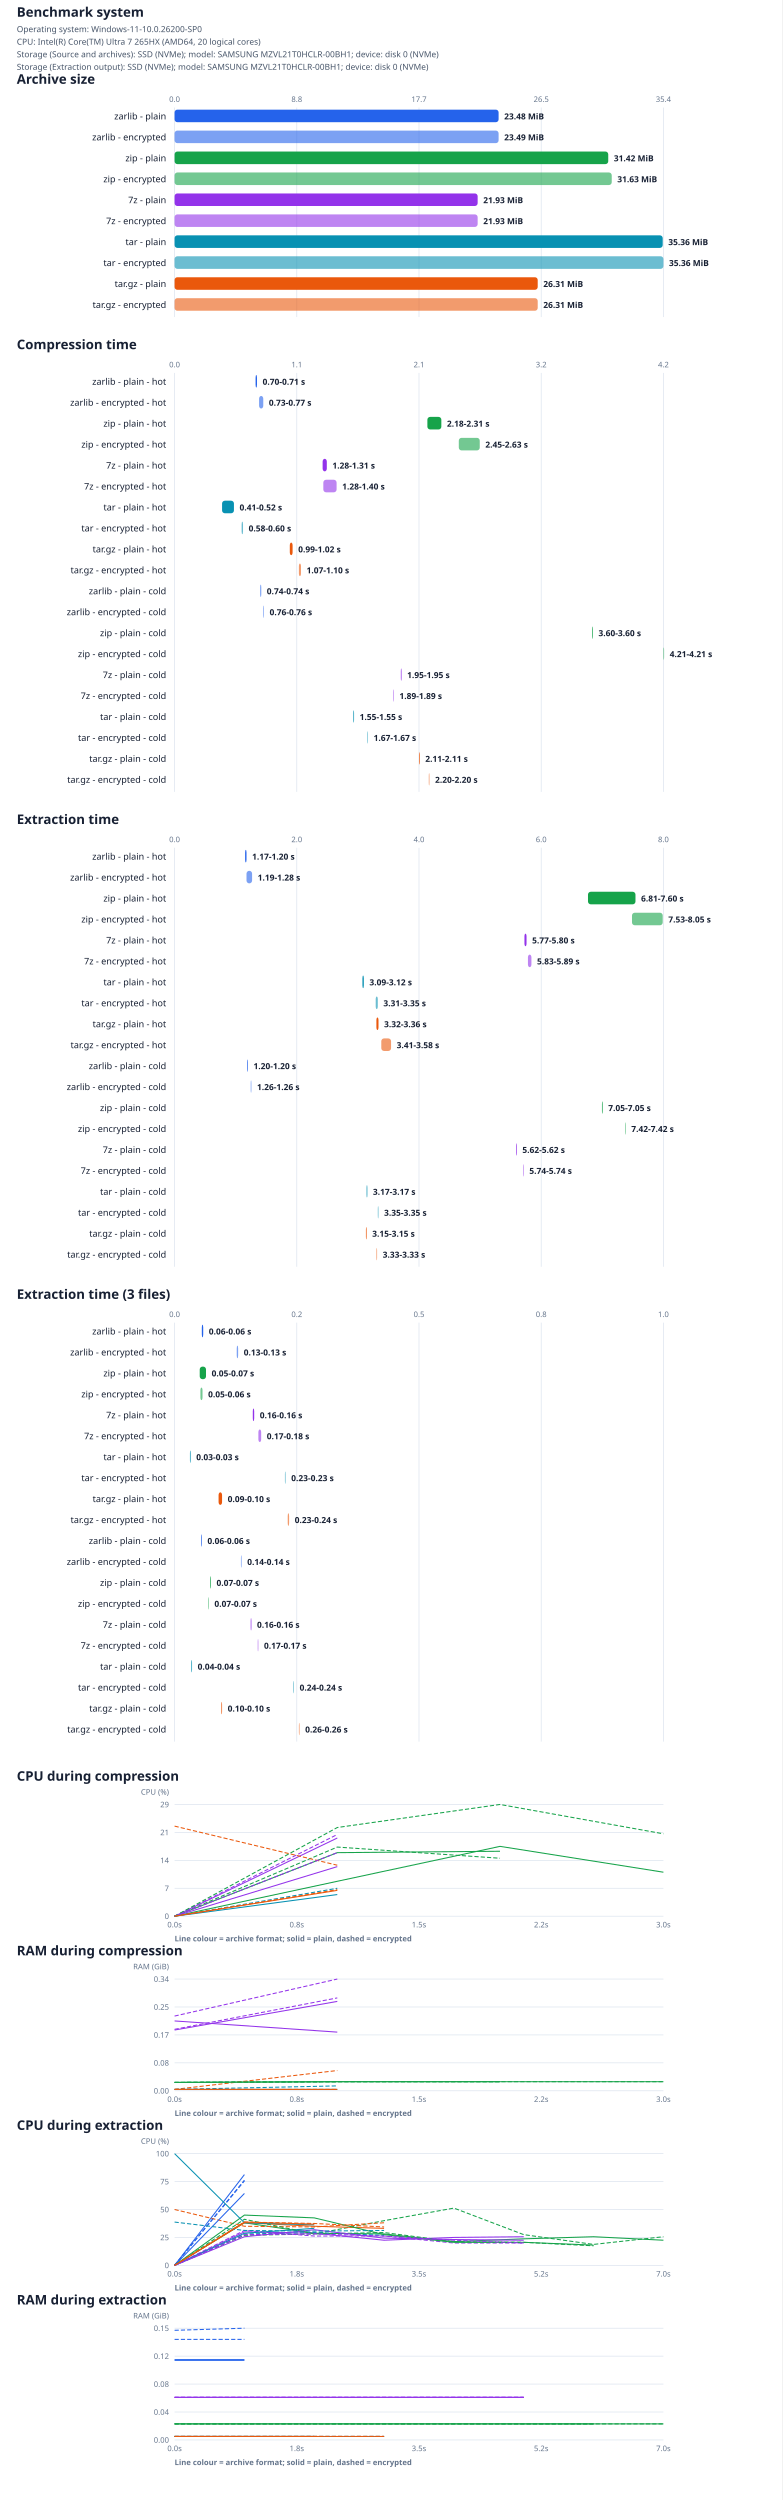
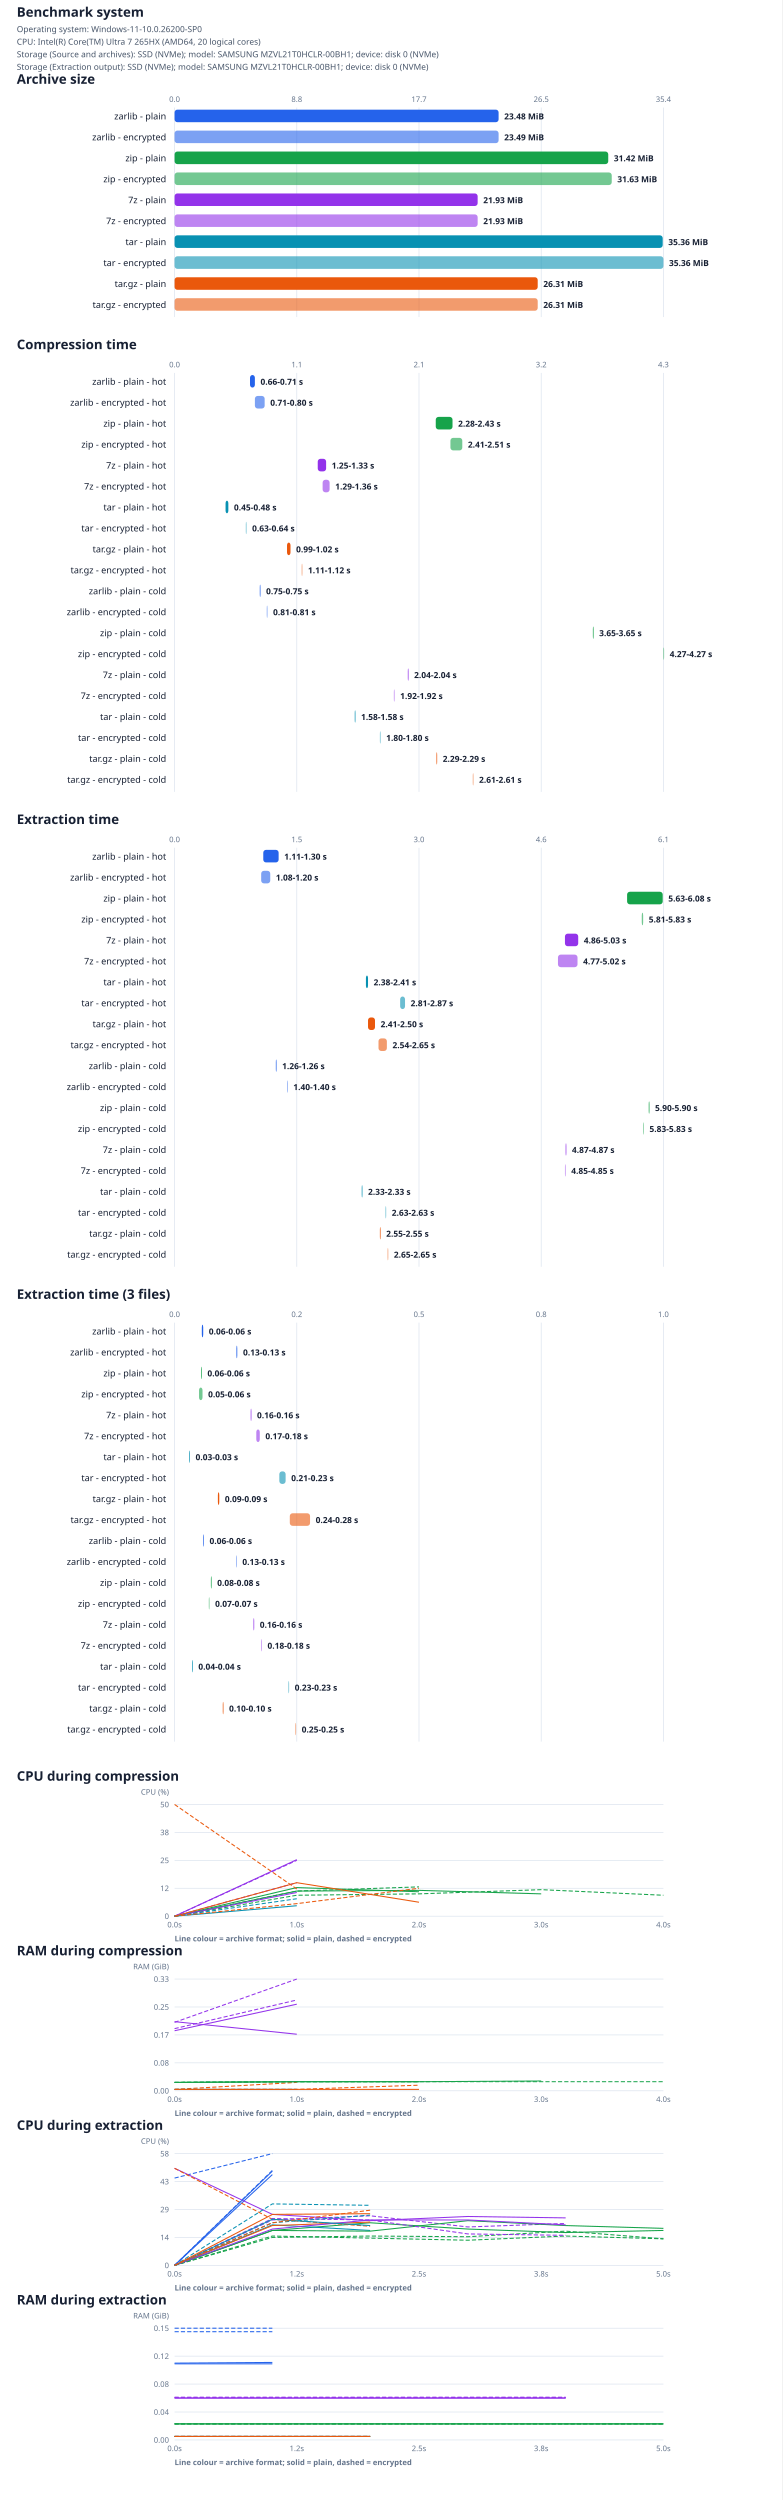
<svg xmlns="http://www.w3.org/2000/svg" width="1120" height="3580" viewBox="0 0 1120 3580" role="img" aria-labelledby="title description">
  <style>
  text { font-family: system-ui, sans-serif; fill: #172033; }
  .heading { font-size: 19px; font-weight: 700; }
  .label { font-size: 13px; }
  .metadata { font-size: 12px; fill: #475569; }
  .axis { font-size: 11px; fill: #64748b; }
  .value { font-size: 12px; font-weight: 600; }
  .grid { stroke: #dbe3ee; stroke-width: 1; }
</style>
  <rect width="100%" height="100%" fill="#ffffff" />
  <text x="24" y="24" class="heading">Benchmark system</text>
  <text x="24" y="46" class="metadata">Operating system: Windows-11-10.0.26200-SP0</text>
  <text x="24" y="64" class="metadata">CPU: Intel(R) Core(TM) Ultra 7 265HX (AMD64, 20 logical cores)</text>
  <text x="24" y="82" class="metadata">Storage (Source and archives): SSD (NVMe); model: SAMSUNG MZVL21T0HCLR-00BH1; device: disk 0 (NVMe)</text>
  <text x="24" y="100" class="metadata">Storage (Extraction output): SSD (NVMe); model: SAMSUNG MZVL21T0HCLR-00BH1; device: disk 0 (NVMe)</text>
  <text x="24" y="120" class="heading">Archive size</text>
  <line x1="250" y1="154" x2="250" y2="454" class="grid" />
  <text x="250" y="146" text-anchor="middle" class="axis">0.0</text>
  <line x1="425" y1="154" x2="425" y2="454" class="grid" />
  <text x="425" y="146" text-anchor="middle" class="axis">8.8</text>
  <line x1="600" y1="154" x2="600" y2="454" class="grid" />
  <text x="600" y="146" text-anchor="middle" class="axis">17.7</text>
  <line x1="775" y1="154" x2="775" y2="454" class="grid" />
  <text x="775" y="146" text-anchor="middle" class="axis">26.5</text>
  <line x1="950" y1="154" x2="950" y2="454" class="grid" />
  <text x="950" y="146" text-anchor="middle" class="axis">35.4</text>
  <text x="238" y="171" text-anchor="end" class="label">zarlib - plain</text>
  <rect x="250" y="157" width="464" height="18" rx="4" fill="#2563eb" opacity="1.0" />
  <text x="722" y="171" class="value">23.48 MiB</text>
  <text x="238" y="201" text-anchor="end" class="label">zarlib - encrypted</text>
  <rect x="250" y="187" width="464" height="18" rx="4" fill="#2563eb" opacity="0.60" />
  <text x="722" y="201" class="value">23.49 MiB</text>
  <text x="238" y="231" text-anchor="end" class="label">zip - plain</text>
  <rect x="250" y="217" width="621" height="18" rx="4" fill="#16a34a" opacity="1.0" />
  <text x="879" y="231" class="value">31.42 MiB</text>
  <text x="238" y="261" text-anchor="end" class="label">zip - encrypted</text>
  <rect x="250" y="247" width="626" height="18" rx="4" fill="#16a34a" opacity="0.60" />
  <text x="884" y="261" class="value">31.63 MiB</text>
  <text x="238" y="291" text-anchor="end" class="label">7z - plain</text>
  <rect x="250" y="277" width="434" height="18" rx="4" fill="#9333ea" opacity="1.0" />
  <text x="692" y="291" class="value">21.93 MiB</text>
  <text x="238" y="321" text-anchor="end" class="label">7z - encrypted</text>
  <rect x="250" y="307" width="434" height="18" rx="4" fill="#9333ea" opacity="0.60" />
  <text x="692" y="321" class="value">21.93 MiB</text>
  <text x="238" y="351" text-anchor="end" class="label">tar - plain</text>
  <rect x="250" y="337" width="699" height="18" rx="4" fill="#0891b2" opacity="1.0" />
  <text x="957" y="351" class="value">35.36 MiB</text>
  <text x="238" y="381" text-anchor="end" class="label">tar - encrypted</text>
  <rect x="250" y="367" width="700" height="18" rx="4" fill="#0891b2" opacity="0.60" />
  <text x="958" y="381" class="value">35.36 MiB</text>
  <text x="238" y="411" text-anchor="end" class="label">tar.gz - plain</text>
  <rect x="250" y="397" width="520" height="18" rx="4" fill="#ea580c" opacity="1.0" />
  <text x="778" y="411" class="value">26.31 MiB</text>
  <text x="238" y="441" text-anchor="end" class="label">tar.gz - encrypted</text>
  <rect x="250" y="427" width="520" height="18" rx="4" fill="#ea580c" opacity="0.60" />
  <text x="778" y="441" class="value">26.31 MiB</text>
  <text x="24" y="500" class="heading">Compression time</text>
  <line x1="250" y1="534" x2="250" y2="1134" class="grid" />
  <text x="250" y="526" text-anchor="middle" class="axis">0.0</text>
  <line x1="425" y1="534" x2="425" y2="1134" class="grid" />
  <text x="425" y="526" text-anchor="middle" class="axis">1.1</text>
  <line x1="600" y1="534" x2="600" y2="1134" class="grid" />
  <text x="600" y="526" text-anchor="middle" class="axis">2.1</text>
  <line x1="775" y1="534" x2="775" y2="1134" class="grid" />
  <text x="775" y="526" text-anchor="middle" class="axis">3.2</text>
  <line x1="950" y1="534" x2="950" y2="1134" class="grid" />
-   <text x="950" y="526" text-anchor="middle" class="axis">4.2</text>
+   <text x="950" y="526" text-anchor="middle" class="axis">4.3</text>
  <text x="238" y="551" text-anchor="end" class="label">zarlib - plain - hot</text>
-   <rect x="366" y="537" width="2" height="18" rx="4" fill="#2563eb" opacity="1.0" />
-   <text x="376" y="551" class="value">0.70-0.71 s</text>
+   <rect x="358" y="537" width="7" height="18" rx="4" fill="#2563eb" opacity="1.0" />
+   <text x="373" y="551" class="value">0.66-0.71 s</text>
  <text x="238" y="581" text-anchor="end" class="label">zarlib - encrypted - hot</text>
-   <rect x="371" y="567" width="6" height="18" rx="4" fill="#2563eb" opacity="0.60" />
-   <text x="385" y="581" class="value">0.73-0.77 s</text>
+   <rect x="365" y="567" width="14" height="18" rx="4" fill="#2563eb" opacity="0.60" />
+   <text x="387" y="581" class="value">0.71-0.80 s</text>
  <text x="238" y="611" text-anchor="end" class="label">zip - plain - hot</text>
-   <rect x="612" y="597" width="20" height="18" rx="4" fill="#16a34a" opacity="1.0" />
-   <text x="640" y="611" class="value">2.18-2.31 s</text>
+   <rect x="624" y="597" width="24" height="18" rx="4" fill="#16a34a" opacity="1.0" />
+   <text x="656" y="611" class="value">2.28-2.43 s</text>
  <text x="238" y="641" text-anchor="end" class="label">zip - encrypted - hot</text>
-   <rect x="657" y="627" width="30" height="18" rx="4" fill="#16a34a" opacity="0.60" />
-   <text x="695" y="641" class="value">2.45-2.63 s</text>
+   <rect x="645" y="627" width="17" height="18" rx="4" fill="#16a34a" opacity="0.60" />
+   <text x="670" y="641" class="value">2.41-2.51 s</text>
  <text x="238" y="671" text-anchor="end" class="label">7z - plain - hot</text>
-   <rect x="462" y="657" width="6" height="18" rx="4" fill="#9333ea" opacity="1.0" />
-   <text x="476" y="671" class="value">1.28-1.31 s</text>
+   <rect x="455" y="657" width="12" height="18" rx="4" fill="#9333ea" opacity="1.0" />
+   <text x="475" y="671" class="value">1.25-1.33 s</text>
  <text x="238" y="701" text-anchor="end" class="label">7z - encrypted - hot</text>
-   <rect x="463" y="687" width="19" height="18" rx="4" fill="#9333ea" opacity="0.60" />
-   <text x="490" y="701" class="value">1.28-1.40 s</text>
+   <rect x="462" y="687" width="10" height="18" rx="4" fill="#9333ea" opacity="0.60" />
+   <text x="480" y="701" class="value">1.29-1.36 s</text>
  <text x="238" y="731" text-anchor="end" class="label">tar - plain - hot</text>
-   <rect x="318" y="717" width="17" height="18" rx="4" fill="#0891b2" opacity="1.0" />
-   <text x="343" y="731" class="value">0.41-0.52 s</text>
+   <rect x="323" y="717" width="4" height="18" rx="4" fill="#0891b2" opacity="1.0" />
+   <text x="335" y="731" class="value">0.45-0.48 s</text>
  <text x="238" y="761" text-anchor="end" class="label">tar - encrypted - hot</text>
-   <rect x="346" y="747" width="2" height="18" rx="4" fill="#0891b2" opacity="0.60" />
-   <text x="356" y="761" class="value">0.58-0.60 s</text>
+   <rect x="352" y="747" width="1" height="18" rx="4" fill="#0891b2" opacity="0.60" />
+   <text x="361" y="761" class="value">0.63-0.64 s</text>
  <text x="238" y="791" text-anchor="end" class="label">tar.gz - plain - hot</text>
-   <rect x="415" y="777" width="4" height="18" rx="4" fill="#ea580c" opacity="1.0" />
-   <text x="427" y="791" class="value">0.99-1.02 s</text>
+   <rect x="411" y="777" width="5" height="18" rx="4" fill="#ea580c" opacity="1.0" />
+   <text x="424" y="791" class="value">0.99-1.02 s</text>
  <text x="238" y="821" text-anchor="end" class="label">tar.gz - encrypted - hot</text>
-   <rect x="428" y="807" width="3" height="18" rx="4" fill="#ea580c" opacity="0.60" />
-   <text x="439" y="821" class="value">1.07-1.10 s</text>
+   <rect x="432" y="807" width="1" height="18" rx="4" fill="#ea580c" opacity="0.60" />
+   <text x="441" y="821" class="value">1.11-1.12 s</text>
  <text x="238" y="851" text-anchor="end" class="label">zarlib - plain - cold</text>
-   <rect x="373" y="837" width="1" height="18" rx="4" fill="#2563eb" opacity="1.0" />
-   <text x="382" y="851" class="value">0.74-0.74 s</text>
+   <rect x="372" y="837" width="1" height="18" rx="4" fill="#2563eb" opacity="1.0" />
+   <text x="381" y="851" class="value">0.75-0.75 s</text>
  <text x="238" y="881" text-anchor="end" class="label">zarlib - encrypted - cold</text>
-   <rect x="377" y="867" width="1" height="18" rx="4" fill="#2563eb" opacity="0.60" />
-   <text x="386" y="881" class="value">0.76-0.76 s</text>
+   <rect x="382" y="867" width="1" height="18" rx="4" fill="#2563eb" opacity="0.60" />
+   <text x="391" y="881" class="value">0.81-0.81 s</text>
  <text x="238" y="911" text-anchor="end" class="label">zip - plain - cold</text>
-   <rect x="848" y="897" width="1" height="18" rx="4" fill="#16a34a" opacity="1.0" />
-   <text x="857" y="911" class="value">3.60-3.60 s</text>
+   <rect x="849" y="897" width="1" height="18" rx="4" fill="#16a34a" opacity="1.0" />
+   <text x="858" y="911" class="value">3.65-3.65 s</text>
  <text x="238" y="941" text-anchor="end" class="label">zip - encrypted - cold</text>
  <rect x="950" y="927" width="1" height="18" rx="4" fill="#16a34a" opacity="0.60" />
-   <text x="959" y="941" class="value">4.21-4.21 s</text>
+   <text x="959" y="941" class="value">4.27-4.27 s</text>
  <text x="238" y="971" text-anchor="end" class="label">7z - plain - cold</text>
-   <rect x="574" y="957" width="1" height="18" rx="4" fill="#9333ea" opacity="1.0" />
-   <text x="583" y="971" class="value">1.95-1.95 s</text>
+   <rect x="584" y="957" width="1" height="18" rx="4" fill="#9333ea" opacity="1.0" />
+   <text x="593" y="971" class="value">2.04-2.04 s</text>
  <text x="238" y="1001" text-anchor="end" class="label">7z - encrypted - cold</text>
-   <rect x="563" y="987" width="1" height="18" rx="4" fill="#9333ea" opacity="0.60" />
-   <text x="572" y="1001" class="value">1.89-1.89 s</text>
+   <rect x="564" y="987" width="1" height="18" rx="4" fill="#9333ea" opacity="0.60" />
+   <text x="573" y="1001" class="value">1.92-1.92 s</text>
  <text x="238" y="1031" text-anchor="end" class="label">tar - plain - cold</text>
-   <rect x="506" y="1017" width="1" height="18" rx="4" fill="#0891b2" opacity="1.0" />
-   <text x="515" y="1031" class="value">1.55-1.55 s</text>
+   <rect x="508" y="1017" width="1" height="18" rx="4" fill="#0891b2" opacity="1.0" />
+   <text x="517" y="1031" class="value">1.58-1.58 s</text>
  <text x="238" y="1061" text-anchor="end" class="label">tar - encrypted - cold</text>
-   <rect x="526" y="1047" width="1" height="18" rx="4" fill="#0891b2" opacity="0.60" />
-   <text x="535" y="1061" class="value">1.67-1.67 s</text>
+   <rect x="544" y="1047" width="1" height="18" rx="4" fill="#0891b2" opacity="0.60" />
+   <text x="553" y="1061" class="value">1.80-1.80 s</text>
  <text x="238" y="1091" text-anchor="end" class="label">tar.gz - plain - cold</text>
-   <rect x="600" y="1077" width="1" height="18" rx="4" fill="#ea580c" opacity="1.0" />
-   <text x="609" y="1091" class="value">2.11-2.11 s</text>
+   <rect x="625" y="1077" width="1" height="18" rx="4" fill="#ea580c" opacity="1.0" />
+   <text x="634" y="1091" class="value">2.29-2.29 s</text>
  <text x="238" y="1121" text-anchor="end" class="label">tar.gz - encrypted - cold</text>
-   <rect x="614" y="1107" width="1" height="18" rx="4" fill="#ea580c" opacity="0.60" />
-   <text x="623" y="1121" class="value">2.20-2.20 s</text>
+   <rect x="677" y="1107" width="1" height="18" rx="4" fill="#ea580c" opacity="0.60" />
+   <text x="686" y="1121" class="value">2.61-2.61 s</text>
  <text x="24" y="1180" class="heading">Extraction time</text>
  <line x1="250" y1="1214" x2="250" y2="1814" class="grid" />
  <text x="250" y="1206" text-anchor="middle" class="axis">0.0</text>
  <line x1="425" y1="1214" x2="425" y2="1814" class="grid" />
-   <text x="425" y="1206" text-anchor="middle" class="axis">2.0</text>
+   <text x="425" y="1206" text-anchor="middle" class="axis">1.5</text>
  <line x1="600" y1="1214" x2="600" y2="1814" class="grid" />
-   <text x="600" y="1206" text-anchor="middle" class="axis">4.0</text>
+   <text x="600" y="1206" text-anchor="middle" class="axis">3.0</text>
  <line x1="775" y1="1214" x2="775" y2="1814" class="grid" />
-   <text x="775" y="1206" text-anchor="middle" class="axis">6.0</text>
+   <text x="775" y="1206" text-anchor="middle" class="axis">4.6</text>
  <line x1="950" y1="1214" x2="950" y2="1814" class="grid" />
-   <text x="950" y="1206" text-anchor="middle" class="axis">8.0</text>
+   <text x="950" y="1206" text-anchor="middle" class="axis">6.1</text>
  <text x="238" y="1231" text-anchor="end" class="label">zarlib - plain - hot</text>
-   <rect x="351" y="1217" width="2" height="18" rx="4" fill="#2563eb" opacity="1.0" />
-   <text x="361" y="1231" class="value">1.17-1.20 s</text>
+   <rect x="377" y="1217" width="22" height="18" rx="4" fill="#2563eb" opacity="1.0" />
+   <text x="407" y="1231" class="value">1.11-1.30 s</text>
  <text x="238" y="1261" text-anchor="end" class="label">zarlib - encrypted - hot</text>
-   <rect x="353" y="1247" width="8" height="18" rx="4" fill="#2563eb" opacity="0.60" />
-   <text x="369" y="1261" class="value">1.19-1.28 s</text>
+   <rect x="374" y="1247" width="13" height="18" rx="4" fill="#2563eb" opacity="0.60" />
+   <text x="395" y="1261" class="value">1.08-1.20 s</text>
  <text x="238" y="1291" text-anchor="end" class="label">zip - plain - hot</text>
-   <rect x="842" y="1277" width="68" height="18" rx="4" fill="#16a34a" opacity="1.0" />
-   <text x="918" y="1291" class="value">6.81-7.60 s</text>
+   <rect x="898" y="1277" width="51" height="18" rx="4" fill="#16a34a" opacity="1.0" />
+   <text x="957" y="1291" class="value">5.63-6.08 s</text>
  <text x="238" y="1321" text-anchor="end" class="label">zip - encrypted - hot</text>
-   <rect x="905" y="1307" width="44" height="18" rx="4" fill="#16a34a" opacity="0.60" />
-   <text x="957" y="1321" class="value">7.53-8.05 s</text>
+   <rect x="919" y="1307" width="2" height="18" rx="4" fill="#16a34a" opacity="0.60" />
+   <text x="929" y="1321" class="value">5.81-5.83 s</text>
  <text x="238" y="1351" text-anchor="end" class="label">7z - plain - hot</text>
-   <rect x="751" y="1337" width="3" height="18" rx="4" fill="#9333ea" opacity="1.0" />
-   <text x="762" y="1351" class="value">5.77-5.80 s</text>
+   <rect x="809" y="1337" width="19" height="18" rx="4" fill="#9333ea" opacity="1.0" />
+   <text x="836" y="1351" class="value">4.86-5.03 s</text>
  <text x="238" y="1381" text-anchor="end" class="label">7z - encrypted - hot</text>
-   <rect x="756" y="1367" width="5" height="18" rx="4" fill="#9333ea" opacity="0.60" />
-   <text x="769" y="1381" class="value">5.83-5.89 s</text>
+   <rect x="799" y="1367" width="28" height="18" rx="4" fill="#9333ea" opacity="0.60" />
+   <text x="835" y="1381" class="value">4.77-5.02 s</text>
  <text x="238" y="1411" text-anchor="end" class="label">tar - plain - hot</text>
-   <rect x="519" y="1397" width="2" height="18" rx="4" fill="#0891b2" opacity="1.0" />
-   <text x="529" y="1411" class="value">3.09-3.12 s</text>
+   <rect x="524" y="1397" width="3" height="18" rx="4" fill="#0891b2" opacity="1.0" />
+   <text x="535" y="1411" class="value">2.38-2.41 s</text>
  <text x="238" y="1441" text-anchor="end" class="label">tar - encrypted - hot</text>
-   <rect x="538" y="1427" width="3" height="18" rx="4" fill="#0891b2" opacity="0.60" />
-   <text x="549" y="1441" class="value">3.31-3.35 s</text>
+   <rect x="573" y="1427" width="7" height="18" rx="4" fill="#0891b2" opacity="0.60" />
+   <text x="588" y="1441" class="value">2.81-2.87 s</text>
  <text x="238" y="1471" text-anchor="end" class="label">tar.gz - plain - hot</text>
-   <rect x="539" y="1457" width="3" height="18" rx="4" fill="#ea580c" opacity="1.0" />
-   <text x="550" y="1471" class="value">3.32-3.36 s</text>
+   <rect x="527" y="1457" width="10" height="18" rx="4" fill="#ea580c" opacity="1.0" />
+   <text x="545" y="1471" class="value">2.41-2.50 s</text>
  <text x="238" y="1501" text-anchor="end" class="label">tar.gz - encrypted - hot</text>
-   <rect x="546" y="1487" width="14" height="18" rx="4" fill="#ea580c" opacity="0.60" />
-   <text x="568" y="1501" class="value">3.41-3.58 s</text>
+   <rect x="542" y="1487" width="12" height="18" rx="4" fill="#ea580c" opacity="0.60" />
+   <text x="562" y="1501" class="value">2.54-2.65 s</text>
  <text x="238" y="1531" text-anchor="end" class="label">zarlib - plain - cold</text>
-   <rect x="354" y="1517" width="1" height="18" rx="4" fill="#2563eb" opacity="1.0" />
-   <text x="363" y="1531" class="value">1.20-1.20 s</text>
+   <rect x="395" y="1517" width="1" height="18" rx="4" fill="#2563eb" opacity="1.0" />
+   <text x="404" y="1531" class="value">1.26-1.26 s</text>
  <text x="238" y="1561" text-anchor="end" class="label">zarlib - encrypted - cold</text>
-   <rect x="359" y="1547" width="1" height="18" rx="4" fill="#2563eb" opacity="0.60" />
-   <text x="368" y="1561" class="value">1.26-1.26 s</text>
+   <rect x="411" y="1547" width="1" height="18" rx="4" fill="#2563eb" opacity="0.60" />
+   <text x="420" y="1561" class="value">1.40-1.40 s</text>
  <text x="238" y="1591" text-anchor="end" class="label">zip - plain - cold</text>
-   <rect x="862" y="1577" width="1" height="18" rx="4" fill="#16a34a" opacity="1.0" />
-   <text x="871" y="1591" class="value">7.05-7.05 s</text>
+   <rect x="929" y="1577" width="1" height="18" rx="4" fill="#16a34a" opacity="1.0" />
+   <text x="938" y="1591" class="value">5.90-5.90 s</text>
  <text x="238" y="1621" text-anchor="end" class="label">zip - encrypted - cold</text>
-   <rect x="895" y="1607" width="1" height="18" rx="4" fill="#16a34a" opacity="0.60" />
-   <text x="904" y="1621" class="value">7.42-7.42 s</text>
+   <rect x="921" y="1607" width="1" height="18" rx="4" fill="#16a34a" opacity="0.60" />
+   <text x="930" y="1621" class="value">5.83-5.83 s</text>
  <text x="238" y="1651" text-anchor="end" class="label">7z - plain - cold</text>
-   <rect x="739" y="1637" width="1" height="18" rx="4" fill="#9333ea" opacity="1.0" />
-   <text x="748" y="1651" class="value">5.62-5.62 s</text>
+   <rect x="810" y="1637" width="1" height="18" rx="4" fill="#9333ea" opacity="1.0" />
+   <text x="819" y="1651" class="value">4.87-4.87 s</text>
  <text x="238" y="1681" text-anchor="end" class="label">7z - encrypted - cold</text>
-   <rect x="749" y="1667" width="1" height="18" rx="4" fill="#9333ea" opacity="0.60" />
-   <text x="758" y="1681" class="value">5.74-5.74 s</text>
+   <rect x="809" y="1667" width="1" height="18" rx="4" fill="#9333ea" opacity="0.60" />
+   <text x="818" y="1681" class="value">4.85-4.85 s</text>
  <text x="238" y="1711" text-anchor="end" class="label">tar - plain - cold</text>
-   <rect x="525" y="1697" width="1" height="18" rx="4" fill="#0891b2" opacity="1.0" />
-   <text x="534" y="1711" class="value">3.17-3.17 s</text>
+   <rect x="518" y="1697" width="1" height="18" rx="4" fill="#0891b2" opacity="1.0" />
+   <text x="527" y="1711" class="value">2.33-2.33 s</text>
  <text x="238" y="1741" text-anchor="end" class="label">tar - encrypted - cold</text>
-   <rect x="541" y="1727" width="1" height="18" rx="4" fill="#0891b2" opacity="0.60" />
-   <text x="550" y="1741" class="value">3.35-3.35 s</text>
+   <rect x="552" y="1727" width="1" height="18" rx="4" fill="#0891b2" opacity="0.60" />
+   <text x="561" y="1741" class="value">2.63-2.63 s</text>
  <text x="238" y="1771" text-anchor="end" class="label">tar.gz - plain - cold</text>
-   <rect x="524" y="1757" width="1" height="18" rx="4" fill="#ea580c" opacity="1.0" />
-   <text x="533" y="1771" class="value">3.15-3.15 s</text>
+   <rect x="544" y="1757" width="1" height="18" rx="4" fill="#ea580c" opacity="1.0" />
+   <text x="553" y="1771" class="value">2.55-2.55 s</text>
  <text x="238" y="1801" text-anchor="end" class="label">tar.gz - encrypted - cold</text>
-   <rect x="539" y="1787" width="1" height="18" rx="4" fill="#ea580c" opacity="0.60" />
-   <text x="548" y="1801" class="value">3.33-3.33 s</text>
+   <rect x="555" y="1787" width="1" height="18" rx="4" fill="#ea580c" opacity="0.60" />
+   <text x="564" y="1801" class="value">2.65-2.65 s</text>
  <text x="24" y="1860" class="heading">Extraction time (3 files)</text>
  <line x1="250" y1="1894" x2="250" y2="2494" class="grid" />
  <text x="250" y="1886" text-anchor="middle" class="axis">0.0</text>
  <line x1="425" y1="1894" x2="425" y2="2494" class="grid" />
  <text x="425" y="1886" text-anchor="middle" class="axis">0.2</text>
  <line x1="600" y1="1894" x2="600" y2="2494" class="grid" />
  <text x="600" y="1886" text-anchor="middle" class="axis">0.5</text>
  <line x1="775" y1="1894" x2="775" y2="2494" class="grid" />
  <text x="775" y="1886" text-anchor="middle" class="axis">0.8</text>
  <line x1="950" y1="1894" x2="950" y2="2494" class="grid" />
  <text x="950" y="1886" text-anchor="middle" class="axis">1.0</text>
  <text x="238" y="1911" text-anchor="end" class="label">zarlib - plain - hot</text>
  <rect x="289" y="1897" width="2" height="18" rx="4" fill="#2563eb" opacity="1.0" />
  <text x="299" y="1911" class="value">0.06-0.06 s</text>
  <text x="238" y="1941" text-anchor="end" class="label">zarlib - encrypted - hot</text>
-   <rect x="339" y="1927" width="2" height="18" rx="4" fill="#2563eb" opacity="0.60" />
-   <text x="349" y="1941" class="value">0.13-0.13 s</text>
+   <rect x="338" y="1927" width="2" height="18" rx="4" fill="#2563eb" opacity="0.60" />
+   <text x="348" y="1941" class="value">0.13-0.13 s</text>
  <text x="238" y="1971" text-anchor="end" class="label">zip - plain - hot</text>
-   <rect x="286" y="1957" width="9" height="18" rx="4" fill="#16a34a" opacity="1.0" />
-   <text x="303" y="1971" class="value">0.05-0.07 s</text>
+   <rect x="288" y="1957" width="1" height="18" rx="4" fill="#16a34a" opacity="1.0" />
+   <text x="297" y="1971" class="value">0.06-0.06 s</text>
  <text x="238" y="2001" text-anchor="end" class="label">zip - encrypted - hot</text>
-   <rect x="287" y="1987" width="3" height="18" rx="4" fill="#16a34a" opacity="0.60" />
+   <rect x="285" y="1987" width="5" height="18" rx="4" fill="#16a34a" opacity="0.60" />
  <text x="298" y="2001" class="value">0.05-0.06 s</text>
  <text x="238" y="2031" text-anchor="end" class="label">7z - plain - hot</text>
-   <rect x="362" y="2017" width="2" height="18" rx="4" fill="#9333ea" opacity="1.0" />
-   <text x="372" y="2031" class="value">0.16-0.16 s</text>
+   <rect x="359" y="2017" width="1" height="18" rx="4" fill="#9333ea" opacity="1.0" />
+   <text x="368" y="2031" class="value">0.16-0.16 s</text>
  <text x="238" y="2061" text-anchor="end" class="label">7z - encrypted - hot</text>
-   <rect x="370" y="2047" width="4" height="18" rx="4" fill="#9333ea" opacity="0.60" />
-   <text x="382" y="2061" class="value">0.17-0.18 s</text>
+   <rect x="367" y="2047" width="5" height="18" rx="4" fill="#9333ea" opacity="0.60" />
+   <text x="380" y="2061" class="value">0.17-0.18 s</text>
  <text x="238" y="2091" text-anchor="end" class="label">tar - plain - hot</text>
-   <rect x="272" y="2077" width="1" height="18" rx="4" fill="#0891b2" opacity="1.0" />
-   <text x="281" y="2091" class="value">0.03-0.03 s</text>
+   <rect x="271" y="2077" width="1" height="18" rx="4" fill="#0891b2" opacity="1.0" />
+   <text x="280" y="2091" class="value">0.03-0.03 s</text>
  <text x="238" y="2121" text-anchor="end" class="label">tar - encrypted - hot</text>
-   <rect x="408" y="2107" width="1" height="18" rx="4" fill="#0891b2" opacity="0.60" />
-   <text x="417" y="2121" class="value">0.23-0.23 s</text>
+   <rect x="400" y="2107" width="9" height="18" rx="4" fill="#0891b2" opacity="0.60" />
+   <text x="417" y="2121" class="value">0.21-0.23 s</text>
  <text x="238" y="2151" text-anchor="end" class="label">tar.gz - plain - hot</text>
-   <rect x="313" y="2137" width="5" height="18" rx="4" fill="#ea580c" opacity="1.0" />
-   <text x="326" y="2151" class="value">0.09-0.10 s</text>
+   <rect x="312" y="2137" width="2" height="18" rx="4" fill="#ea580c" opacity="1.0" />
+   <text x="322" y="2151" class="value">0.09-0.09 s</text>
  <text x="238" y="2181" text-anchor="end" class="label">tar.gz - encrypted - hot</text>
-   <rect x="412" y="2167" width="2" height="18" rx="4" fill="#ea580c" opacity="0.60" />
-   <text x="422" y="2181" class="value">0.23-0.24 s</text>
+   <rect x="415" y="2167" width="29" height="18" rx="4" fill="#ea580c" opacity="0.60" />
+   <text x="452" y="2181" class="value">0.24-0.28 s</text>
  <text x="238" y="2211" text-anchor="end" class="label">zarlib - plain - cold</text>
-   <rect x="288" y="2197" width="1" height="18" rx="4" fill="#2563eb" opacity="1.0" />
-   <text x="297" y="2211" class="value">0.06-0.06 s</text>
+   <rect x="291" y="2197" width="1" height="18" rx="4" fill="#2563eb" opacity="1.0" />
+   <text x="300" y="2211" class="value">0.06-0.06 s</text>
  <text x="238" y="2241" text-anchor="end" class="label">zarlib - encrypted - cold</text>
-   <rect x="345" y="2227" width="1" height="18" rx="4" fill="#2563eb" opacity="0.60" />
-   <text x="354" y="2241" class="value">0.14-0.14 s</text>
+   <rect x="338" y="2227" width="1" height="18" rx="4" fill="#2563eb" opacity="0.60" />
+   <text x="347" y="2241" class="value">0.13-0.13 s</text>
  <text x="238" y="2271" text-anchor="end" class="label">zip - plain - cold</text>
-   <rect x="301" y="2257" width="1" height="18" rx="4" fill="#16a34a" opacity="1.0" />
-   <text x="310" y="2271" class="value">0.07-0.07 s</text>
+   <rect x="302" y="2257" width="1" height="18" rx="4" fill="#16a34a" opacity="1.0" />
+   <text x="311" y="2271" class="value">0.08-0.08 s</text>
  <text x="238" y="2301" text-anchor="end" class="label">zip - encrypted - cold</text>
-   <rect x="298" y="2287" width="1" height="18" rx="4" fill="#16a34a" opacity="0.60" />
-   <text x="307" y="2301" class="value">0.07-0.07 s</text>
+   <rect x="299" y="2287" width="1" height="18" rx="4" fill="#16a34a" opacity="0.60" />
+   <text x="308" y="2301" class="value">0.07-0.07 s</text>
  <text x="238" y="2331" text-anchor="end" class="label">7z - plain - cold</text>
-   <rect x="359" y="2317" width="1" height="18" rx="4" fill="#9333ea" opacity="1.0" />
-   <text x="368" y="2331" class="value">0.16-0.16 s</text>
+   <rect x="363" y="2317" width="1" height="18" rx="4" fill="#9333ea" opacity="1.0" />
+   <text x="372" y="2331" class="value">0.16-0.16 s</text>
  <text x="238" y="2361" text-anchor="end" class="label">7z - encrypted - cold</text>
-   <rect x="369" y="2347" width="1" height="18" rx="4" fill="#9333ea" opacity="0.60" />
-   <text x="378" y="2361" class="value">0.17-0.17 s</text>
+   <rect x="374" y="2347" width="1" height="18" rx="4" fill="#9333ea" opacity="0.60" />
+   <text x="383" y="2361" class="value">0.18-0.18 s</text>
  <text x="238" y="2391" text-anchor="end" class="label">tar - plain - cold</text>
-   <rect x="274" y="2377" width="1" height="18" rx="4" fill="#0891b2" opacity="1.0" />
-   <text x="283" y="2391" class="value">0.04-0.04 s</text>
+   <rect x="275" y="2377" width="1" height="18" rx="4" fill="#0891b2" opacity="1.0" />
+   <text x="284" y="2391" class="value">0.04-0.04 s</text>
  <text x="238" y="2421" text-anchor="end" class="label">tar - encrypted - cold</text>
-   <rect x="420" y="2407" width="1" height="18" rx="4" fill="#0891b2" opacity="0.60" />
-   <text x="429" y="2421" class="value">0.24-0.24 s</text>
+   <rect x="413" y="2407" width="1" height="18" rx="4" fill="#0891b2" opacity="0.60" />
+   <text x="422" y="2421" class="value">0.23-0.23 s</text>
  <text x="238" y="2451" text-anchor="end" class="label">tar.gz - plain - cold</text>
-   <rect x="317" y="2437" width="1" height="18" rx="4" fill="#ea580c" opacity="1.0" />
-   <text x="326" y="2451" class="value">0.10-0.10 s</text>
+   <rect x="319" y="2437" width="1" height="18" rx="4" fill="#ea580c" opacity="1.0" />
+   <text x="328" y="2451" class="value">0.10-0.10 s</text>
  <text x="238" y="2481" text-anchor="end" class="label">tar.gz - encrypted - cold</text>
-   <rect x="428" y="2467" width="1" height="18" rx="4" fill="#ea580c" opacity="0.60" />
-   <text x="437" y="2481" class="value">0.26-0.26 s</text>
+   <rect x="423" y="2467" width="1" height="18" rx="4" fill="#ea580c" opacity="0.60" />
+   <text x="432" y="2481" class="value">0.25-0.25 s</text>
  <text x="24" y="2550" class="heading">CPU during compression</text>
  <line x1="250" y1="2744" x2="950" y2="2744" class="grid" />
  <text x="242" y="2748" text-anchor="end" class="axis">0</text>
  <line x1="250" y1="2704" x2="950" y2="2704" class="grid" />
-   <text x="242" y="2708" text-anchor="end" class="axis">7</text>
+   <text x="242" y="2708" text-anchor="end" class="axis">12</text>
  <line x1="250" y1="2664" x2="950" y2="2664" class="grid" />
-   <text x="242" y="2668" text-anchor="end" class="axis">14</text>
+   <text x="242" y="2668" text-anchor="end" class="axis">25</text>
  <line x1="250" y1="2624" x2="950" y2="2624" class="grid" />
-   <text x="242" y="2628" text-anchor="end" class="axis">21</text>
+   <text x="242" y="2628" text-anchor="end" class="axis">38</text>
  <line x1="250" y1="2584" x2="950" y2="2584" class="grid" />
-   <text x="242" y="2588" text-anchor="end" class="axis">29</text>
+   <text x="242" y="2588" text-anchor="end" class="axis">50</text>
  <text x="242" y="2570" text-anchor="end" class="axis">CPU (%)</text>
  <text x="250" y="2760" text-anchor="middle" class="axis">0.0s</text>
-   <text x="425" y="2760" text-anchor="middle" class="axis">0.8s</text>
-   <text x="600" y="2760" text-anchor="middle" class="axis">1.5s</text>
-   <text x="775" y="2760" text-anchor="middle" class="axis">2.2s</text>
-   <text x="950" y="2760" text-anchor="middle" class="axis">3.0s</text>
+   <text x="425" y="2760" text-anchor="middle" class="axis">1.0s</text>
+   <text x="600" y="2760" text-anchor="middle" class="axis">2.0s</text>
+   <text x="775" y="2760" text-anchor="middle" class="axis">3.0s</text>
+   <text x="950" y="2760" text-anchor="middle" class="axis">4.0s</text>
  <polyline points="250,2744" fill="none" stroke="#2563eb" stroke-width="1.5" stroke-dasharray="" />
  <polyline points="250,2744" fill="none" stroke="#2563eb" stroke-width="1.5" stroke-dasharray="6,3" />
-   <polyline points="250,2744 483,2653 716,2651" fill="none" stroke="#16a34a" stroke-width="1.5" stroke-dasharray="" />
-   <polyline points="250,2744 483,2645 716,2661" fill="none" stroke="#16a34a" stroke-width="1.5" stroke-dasharray="6,3" />
-   <polyline points="250,2744 483,2632" fill="none" stroke="#9333ea" stroke-width="1.5" stroke-dasharray="" />
-   <polyline points="250,2744 483,2627" fill="none" stroke="#9333ea" stroke-width="1.5" stroke-dasharray="6,3" />
+   <polyline points="250,2744 425,2703 600,2709" fill="none" stroke="#16a34a" stroke-width="1.5" stroke-dasharray="" />
+   <polyline points="250,2744 425,2708 600,2702" fill="none" stroke="#16a34a" stroke-width="1.5" stroke-dasharray="6,3" />
+   <polyline points="250,2744 425,2663" fill="none" stroke="#9333ea" stroke-width="1.5" stroke-dasharray="" />
+   <polyline points="250,2744 425,2664" fill="none" stroke="#9333ea" stroke-width="1.5" stroke-dasharray="6,3" />
  <polyline points="250,2744" fill="none" stroke="#0891b2" stroke-width="1.5" stroke-dasharray="6,3" />
  <polyline points="250,2744" fill="none" stroke="#ea580c" stroke-width="1.5" stroke-dasharray="" />
-   <polyline points="250,2615 483,2671" fill="none" stroke="#ea580c" stroke-width="1.5" stroke-dasharray="6,3" />
+   <polyline points="250,2584 425,2705" fill="none" stroke="#ea580c" stroke-width="1.5" stroke-dasharray="6,3" />
  <polyline points="250,2744" fill="none" stroke="#2563eb" stroke-width="1.5" stroke-dasharray="" />
  <polyline points="250,2744" fill="none" stroke="#2563eb" stroke-width="1.5" stroke-dasharray="6,3" />
-   <polyline points="250,2744 483,2694 716,2644 950,2681" fill="none" stroke="#16a34a" stroke-width="1.5" stroke-dasharray="" />
-   <polyline points="250,2744 483,2617 716,2584 950,2626" fill="none" stroke="#16a34a" stroke-width="1.5" stroke-dasharray="6,3" />
-   <polyline points="250,2744 483,2673" fill="none" stroke="#9333ea" stroke-width="1.5" stroke-dasharray="" />
-   <polyline points="250,2744 483,2653" fill="none" stroke="#9333ea" stroke-width="1.5" stroke-dasharray="6,3" />
-   <polyline points="250,2744 483,2713" fill="none" stroke="#0891b2" stroke-width="1.5" stroke-dasharray="" />
-   <polyline points="250,2744 483,2704" fill="none" stroke="#0891b2" stroke-width="1.5" stroke-dasharray="6,3" />
-   <polyline points="250,2744 483,2707" fill="none" stroke="#ea580c" stroke-width="1.5" stroke-dasharray="" />
-   <polyline points="250,2744 483,2706" fill="none" stroke="#ea580c" stroke-width="1.5" stroke-dasharray="6,3" />
+   <polyline points="250,2744 425,2708 600,2707 775,2712" fill="none" stroke="#16a34a" stroke-width="1.5" stroke-dasharray="" />
+   <polyline points="250,2744 425,2714 600,2712 775,2706 950,2714" fill="none" stroke="#16a34a" stroke-width="1.5" stroke-dasharray="6,3" />
+   <polyline points="250,2744 425,2710" fill="none" stroke="#9333ea" stroke-width="1.5" stroke-dasharray="" />
+   <polyline points="250,2744 425,2696" fill="none" stroke="#9333ea" stroke-width="1.5" stroke-dasharray="6,3" />
+   <polyline points="250,2744 425,2729" fill="none" stroke="#0891b2" stroke-width="1.5" stroke-dasharray="" />
+   <polyline points="250,2744 425,2719" fill="none" stroke="#0891b2" stroke-width="1.5" stroke-dasharray="6,3" />
+   <polyline points="250,2744 425,2696 600,2724" fill="none" stroke="#ea580c" stroke-width="1.5" stroke-dasharray="" />
+   <polyline points="250,2744 425,2726 600,2704" fill="none" stroke="#ea580c" stroke-width="1.5" stroke-dasharray="6,3" />
  <text x="250" y="2780" class="axis" font-weight="600">Line colour = archive format; solid = plain, dashed = encrypted</text>
  <text x="24" y="2800" class="heading">RAM during compression</text>
  <line x1="250" y1="2994" x2="950" y2="2994" class="grid" />
  <text x="242" y="2998" text-anchor="end" class="axis">0.00</text>
  <line x1="250" y1="2954" x2="950" y2="2954" class="grid" />
  <text x="242" y="2958" text-anchor="end" class="axis">0.08</text>
  <line x1="250" y1="2914" x2="950" y2="2914" class="grid" />
  <text x="242" y="2918" text-anchor="end" class="axis">0.17</text>
  <line x1="250" y1="2874" x2="950" y2="2874" class="grid" />
  <text x="242" y="2878" text-anchor="end" class="axis">0.25</text>
  <line x1="250" y1="2834" x2="950" y2="2834" class="grid" />
-   <text x="242" y="2838" text-anchor="end" class="axis">0.34</text>
+   <text x="242" y="2838" text-anchor="end" class="axis">0.33</text>
  <text x="242" y="2820" text-anchor="end" class="axis">RAM (GiB)</text>
  <text x="250" y="3010" text-anchor="middle" class="axis">0.0s</text>
-   <text x="425" y="3010" text-anchor="middle" class="axis">0.8s</text>
-   <text x="600" y="3010" text-anchor="middle" class="axis">1.5s</text>
-   <text x="775" y="3010" text-anchor="middle" class="axis">2.2s</text>
-   <text x="950" y="3010" text-anchor="middle" class="axis">3.0s</text>
-   <polyline points="250,2979" fill="none" stroke="#2563eb" stroke-width="1.5" stroke-dasharray="" />
+   <text x="425" y="3010" text-anchor="middle" class="axis">1.0s</text>
+   <text x="600" y="3010" text-anchor="middle" class="axis">2.0s</text>
+   <text x="775" y="3010" text-anchor="middle" class="axis">3.0s</text>
+   <text x="950" y="3010" text-anchor="middle" class="axis">4.0s</text>
+   <polyline points="250,2980" fill="none" stroke="#2563eb" stroke-width="1.5" stroke-dasharray="" />
  <polyline points="250,2953" fill="none" stroke="#2563eb" stroke-width="1.5" stroke-dasharray="6,3" />
-   <polyline points="250,2982 483,2981 716,2981" fill="none" stroke="#16a34a" stroke-width="1.5" stroke-dasharray="" />
-   <polyline points="250,2982 483,2981 716,2981" fill="none" stroke="#16a34a" stroke-width="1.5" stroke-dasharray="6,3" />
-   <polyline points="250,2894 483,2910" fill="none" stroke="#9333ea" stroke-width="1.5" stroke-dasharray="" />
-   <polyline points="250,2887 483,2834" fill="none" stroke="#9333ea" stroke-width="1.5" stroke-dasharray="6,3" />
-   <polyline points="250,2967" fill="none" stroke="#0891b2" stroke-width="1.5" stroke-dasharray="6,3" />
+   <polyline points="250,2982 425,2981 600,2981" fill="none" stroke="#16a34a" stroke-width="1.5" stroke-dasharray="" />
+   <polyline points="250,2982 425,2981 600,2981" fill="none" stroke="#16a34a" stroke-width="1.5" stroke-dasharray="6,3" />
+   <polyline points="250,2895 425,2913" fill="none" stroke="#9333ea" stroke-width="1.5" stroke-dasharray="" />
+   <polyline points="250,2896 425,2834" fill="none" stroke="#9333ea" stroke-width="1.5" stroke-dasharray="6,3" />
+   <polyline points="250,2979" fill="none" stroke="#0891b2" stroke-width="1.5" stroke-dasharray="6,3" />
  <polyline points="250,2992" fill="none" stroke="#ea580c" stroke-width="1.5" stroke-dasharray="" />
-   <polyline points="250,2992 483,2965" fill="none" stroke="#ea580c" stroke-width="1.5" stroke-dasharray="6,3" />
-   <polyline points="250,2979" fill="none" stroke="#2563eb" stroke-width="1.5" stroke-dasharray="" />
-   <polyline points="250,2954" fill="none" stroke="#2563eb" stroke-width="1.5" stroke-dasharray="6,3" />
-   <polyline points="250,2982 483,2981 716,2981 950,2981" fill="none" stroke="#16a34a" stroke-width="1.5" stroke-dasharray="" />
-   <polyline points="250,2982 483,2981 716,2981 950,2981" fill="none" stroke="#16a34a" stroke-width="1.5" stroke-dasharray="6,3" />
-   <polyline points="250,2907 483,2866" fill="none" stroke="#9333ea" stroke-width="1.5" stroke-dasharray="" />
-   <polyline points="250,2906 483,2861" fill="none" stroke="#9333ea" stroke-width="1.5" stroke-dasharray="6,3" />
-   <polyline points="250,2992 483,2992" fill="none" stroke="#0891b2" stroke-width="1.5" stroke-dasharray="" />
-   <polyline points="250,2992 483,2987" fill="none" stroke="#0891b2" stroke-width="1.5" stroke-dasharray="6,3" />
-   <polyline points="250,2992 483,2992" fill="none" stroke="#ea580c" stroke-width="1.5" stroke-dasharray="" />
-   <polyline points="250,2992 483,2992" fill="none" stroke="#ea580c" stroke-width="1.5" stroke-dasharray="6,3" />
+   <polyline points="250,2992 425,2982" fill="none" stroke="#ea580c" stroke-width="1.5" stroke-dasharray="6,3" />
+   <polyline points="250,2980" fill="none" stroke="#2563eb" stroke-width="1.5" stroke-dasharray="" />
+   <polyline points="250,2953" fill="none" stroke="#2563eb" stroke-width="1.5" stroke-dasharray="6,3" />
+   <polyline points="250,2982 425,2981 600,2981 775,2980" fill="none" stroke="#16a34a" stroke-width="1.5" stroke-dasharray="" />
+   <polyline points="250,2982 425,2981 600,2981 775,2981 950,2981" fill="none" stroke="#16a34a" stroke-width="1.5" stroke-dasharray="6,3" />
+   <polyline points="250,2908 425,2870" fill="none" stroke="#9333ea" stroke-width="1.5" stroke-dasharray="" />
+   <polyline points="250,2905 425,2864" fill="none" stroke="#9333ea" stroke-width="1.5" stroke-dasharray="6,3" />
+   <polyline points="250,2992 425,2992" fill="none" stroke="#0891b2" stroke-width="1.5" stroke-dasharray="" />
+   <polyline points="250,2992 425,2992" fill="none" stroke="#0891b2" stroke-width="1.5" stroke-dasharray="6,3" />
+   <polyline points="250,2992 425,2992 600,2992" fill="none" stroke="#ea580c" stroke-width="1.5" stroke-dasharray="" />
+   <polyline points="250,2992 425,2992 600,2986" fill="none" stroke="#ea580c" stroke-width="1.5" stroke-dasharray="6,3" />
  <text x="250" y="3030" class="axis" font-weight="600">Line colour = archive format; solid = plain, dashed = encrypted</text>
  <text x="24" y="3050" class="heading">CPU during extraction</text>
  <line x1="250" y1="3244" x2="950" y2="3244" class="grid" />
  <text x="242" y="3248" text-anchor="end" class="axis">0</text>
  <line x1="250" y1="3204" x2="950" y2="3204" class="grid" />
-   <text x="242" y="3208" text-anchor="end" class="axis">25</text>
+   <text x="242" y="3208" text-anchor="end" class="axis">14</text>
  <line x1="250" y1="3164" x2="950" y2="3164" class="grid" />
-   <text x="242" y="3168" text-anchor="end" class="axis">50</text>
+   <text x="242" y="3168" text-anchor="end" class="axis">29</text>
  <line x1="250" y1="3124" x2="950" y2="3124" class="grid" />
-   <text x="242" y="3128" text-anchor="end" class="axis">75</text>
+   <text x="242" y="3128" text-anchor="end" class="axis">43</text>
  <line x1="250" y1="3084" x2="950" y2="3084" class="grid" />
-   <text x="242" y="3088" text-anchor="end" class="axis">100</text>
+   <text x="242" y="3088" text-anchor="end" class="axis">58</text>
  <text x="242" y="3070" text-anchor="end" class="axis">CPU (%)</text>
  <text x="250" y="3260" text-anchor="middle" class="axis">0.0s</text>
-   <text x="425" y="3260" text-anchor="middle" class="axis">1.8s</text>
-   <text x="600" y="3260" text-anchor="middle" class="axis">3.5s</text>
-   <text x="775" y="3260" text-anchor="middle" class="axis">5.2s</text>
-   <text x="950" y="3260" text-anchor="middle" class="axis">7.0s</text>
-   <polyline points="250,3244 350,3114" fill="none" stroke="#2563eb" stroke-width="1.5" stroke-dasharray="" />
-   <polyline points="250,3244 350,3122" fill="none" stroke="#2563eb" stroke-width="1.5" stroke-dasharray="6,3" />
-   <polyline points="250,3244 350,3183 450,3198 550,3199 650,3210 750,3206 850,3203 950,3208" fill="none" stroke="#16a34a" stroke-width="1.5" stroke-dasharray="" />
-   <polyline points="250,3244 350,3201 450,3199 550,3180 650,3162 750,3200 850,3214 950,3203" fill="none" stroke="#16a34a" stroke-width="1.5" stroke-dasharray="6,3" />
-   <polyline points="250,3244 350,3196 450,3198 550,3208 650,3204 750,3203" fill="none" stroke="#9333ea" stroke-width="1.5" stroke-dasharray="" />
-   <polyline points="250,3244 350,3194 450,3202 550,3202 650,3212 750,3212" fill="none" stroke="#9333ea" stroke-width="1.5" stroke-dasharray="6,3" />
-   <polyline points="250,3244 350,3198 450,3191" fill="none" stroke="#0891b2" stroke-width="1.5" stroke-dasharray="" />
-   <polyline points="250,3244 350,3199 450,3197 550,3201" fill="none" stroke="#0891b2" stroke-width="1.5" stroke-dasharray="6,3" />
-   <polyline points="250,3244 350,3183 450,3188 550,3191" fill="none" stroke="#ea580c" stroke-width="1.5" stroke-dasharray="" />
-   <polyline points="250,3164 350,3188 450,3189 550,3183" fill="none" stroke="#ea580c" stroke-width="1.5" stroke-dasharray="6,3" />
-   <polyline points="250,3244 350,3141" fill="none" stroke="#2563eb" stroke-width="1.5" stroke-dasharray="" />
-   <polyline points="250,3244 350,3123" fill="none" stroke="#2563eb" stroke-width="1.5" stroke-dasharray="6,3" />
-   <polyline points="250,3244 350,3172 450,3176 550,3200 650,3211 750,3211 850,3215" fill="none" stroke="#16a34a" stroke-width="1.5" stroke-dasharray="" />
-   <polyline points="250,3244 350,3178 450,3199 550,3197 650,3210 750,3211 850,3216" fill="none" stroke="#16a34a" stroke-width="1.5" stroke-dasharray="6,3" />
-   <polyline points="250,3244 350,3203 450,3193 550,3205 650,3207 750,3208" fill="none" stroke="#9333ea" stroke-width="1.5" stroke-dasharray="" />
-   <polyline points="250,3244 350,3200 450,3199 550,3202 650,3208 750,3212" fill="none" stroke="#9333ea" stroke-width="1.5" stroke-dasharray="6,3" />
-   <polyline points="250,3084 350,3183 450,3186" fill="none" stroke="#0891b2" stroke-width="1.5" stroke-dasharray="" />
-   <polyline points="250,3182 350,3194 450,3195 550,3194" fill="none" stroke="#0891b2" stroke-width="1.5" stroke-dasharray="6,3" />
-   <polyline points="250,3244 350,3182 450,3185" fill="none" stroke="#ea580c" stroke-width="1.5" stroke-dasharray="" />
-   <polyline points="250,3244 350,3182 450,3184 550,3189" fill="none" stroke="#ea580c" stroke-width="1.5" stroke-dasharray="6,3" />
+   <text x="425" y="3260" text-anchor="middle" class="axis">1.2s</text>
+   <text x="600" y="3260" text-anchor="middle" class="axis">2.5s</text>
+   <text x="775" y="3260" text-anchor="middle" class="axis">3.8s</text>
+   <text x="950" y="3260" text-anchor="middle" class="axis">5.0s</text>
+   <polyline points="250,3244 390,3114" fill="none" stroke="#2563eb" stroke-width="1.5" stroke-dasharray="" />
+   <polyline points="250,3119 390,3084" fill="none" stroke="#2563eb" stroke-width="1.5" stroke-dasharray="6,3" />
+   <polyline points="250,3244 390,3194 530,3183 670,3192 810,3197 950,3194" fill="none" stroke="#16a34a" stroke-width="1.5" stroke-dasharray="" />
+   <polyline points="250,3244 390,3202 530,3205 670,3208 810,3202 950,3206" fill="none" stroke="#16a34a" stroke-width="1.5" stroke-dasharray="6,3" />
+   <polyline points="250,3105 390,3171 530,3180 670,3174 810,3176" fill="none" stroke="#9333ea" stroke-width="1.5" stroke-dasharray="" />
+   <polyline points="250,3244 390,3179 530,3173 670,3189 810,3184" fill="none" stroke="#9333ea" stroke-width="1.5" stroke-dasharray="6,3" />
+   <polyline points="250,3244 390,3186 530,3194" fill="none" stroke="#0891b2" stroke-width="1.5" stroke-dasharray="" />
+   <polyline points="250,3244 390,3156 530,3158" fill="none" stroke="#0891b2" stroke-width="1.5" stroke-dasharray="6,3" />
+   <polyline points="250,3244 390,3187 530,3182" fill="none" stroke="#ea580c" stroke-width="1.5" stroke-dasharray="" />
+   <polyline points="250,3105 390,3178 530,3188" fill="none" stroke="#ea580c" stroke-width="1.5" stroke-dasharray="6,3" />
+   <polyline points="250,3244 390,3109" fill="none" stroke="#2563eb" stroke-width="1.5" stroke-dasharray="" />
+   <polyline points="250,3244 390,3108" fill="none" stroke="#2563eb" stroke-width="1.5" stroke-dasharray="6,3" />
+   <polyline points="250,3244 390,3194 530,3195 670,3180 810,3187 950,3191" fill="none" stroke="#16a34a" stroke-width="1.5" stroke-dasharray="" />
+   <polyline points="250,3244 390,3204 530,3202 670,3203 810,3195 950,3206" fill="none" stroke="#16a34a" stroke-width="1.5" stroke-dasharray="6,3" />
+   <polyline points="250,3244 390,3192 530,3179 670,3179 810,3186" fill="none" stroke="#9333ea" stroke-width="1.5" stroke-dasharray="" />
+   <polyline points="250,3244 390,3177 530,3179 670,3199 810,3201" fill="none" stroke="#9333ea" stroke-width="1.5" stroke-dasharray="6,3" />
+   <polyline points="250,3244 390,3178 530,3187" fill="none" stroke="#0891b2" stroke-width="1.5" stroke-dasharray="" />
+   <polyline points="250,3244 390,3183 530,3172" fill="none" stroke="#0891b2" stroke-width="1.5" stroke-dasharray="6,3" />
+   <polyline points="250,3244 390,3171 530,3170" fill="none" stroke="#ea580c" stroke-width="1.5" stroke-dasharray="" />
+   <polyline points="250,3244 390,3183 530,3165" fill="none" stroke="#ea580c" stroke-width="1.5" stroke-dasharray="6,3" />
  <text x="250" y="3280" class="axis" font-weight="600">Line colour = archive format; solid = plain, dashed = encrypted</text>
  <text x="24" y="3300" class="heading">RAM during extraction</text>
  <line x1="250" y1="3494" x2="950" y2="3494" class="grid" />
  <text x="242" y="3498" text-anchor="end" class="axis">0.00</text>
  <line x1="250" y1="3454" x2="950" y2="3454" class="grid" />
  <text x="242" y="3458" text-anchor="end" class="axis">0.04</text>
  <line x1="250" y1="3414" x2="950" y2="3414" class="grid" />
  <text x="242" y="3418" text-anchor="end" class="axis">0.08</text>
  <line x1="250" y1="3374" x2="950" y2="3374" class="grid" />
  <text x="242" y="3378" text-anchor="end" class="axis">0.12</text>
  <line x1="250" y1="3334" x2="950" y2="3334" class="grid" />
  <text x="242" y="3338" text-anchor="end" class="axis">0.15</text>
  <text x="242" y="3320" text-anchor="end" class="axis">RAM (GiB)</text>
  <text x="250" y="3510" text-anchor="middle" class="axis">0.0s</text>
-   <text x="425" y="3510" text-anchor="middle" class="axis">1.8s</text>
-   <text x="600" y="3510" text-anchor="middle" class="axis">3.5s</text>
-   <text x="775" y="3510" text-anchor="middle" class="axis">5.2s</text>
-   <text x="950" y="3510" text-anchor="middle" class="axis">7.0s</text>
-   <polyline points="250,3380 350,3380" fill="none" stroke="#2563eb" stroke-width="1.5" stroke-dasharray="" />
-   <polyline points="250,3337 350,3334" fill="none" stroke="#2563eb" stroke-width="1.5" stroke-dasharray="6,3" />
-   <polyline points="250,3471 350,3471 450,3471 550,3471 650,3471 750,3471 850,3471 950,3471" fill="none" stroke="#16a34a" stroke-width="1.5" stroke-dasharray="" />
-   <polyline points="250,3471 350,3471 450,3471 550,3471 650,3471 750,3471 850,3471 950,3471" fill="none" stroke="#16a34a" stroke-width="1.5" stroke-dasharray="6,3" />
-   <polyline points="250,3433 350,3433 450,3433 550,3433 650,3433 750,3433" fill="none" stroke="#9333ea" stroke-width="1.5" stroke-dasharray="" />
-   <polyline points="250,3433 350,3433 450,3433 550,3433 650,3433 750,3433" fill="none" stroke="#9333ea" stroke-width="1.5" stroke-dasharray="6,3" />
-   <polyline points="250,3489 350,3489 450,3489" fill="none" stroke="#0891b2" stroke-width="1.5" stroke-dasharray="" />
-   <polyline points="250,3489 350,3489 450,3489 550,3489" fill="none" stroke="#0891b2" stroke-width="1.5" stroke-dasharray="6,3" />
-   <polyline points="250,3489 350,3489 450,3489 550,3489" fill="none" stroke="#ea580c" stroke-width="1.5" stroke-dasharray="" />
-   <polyline points="250,3489 350,3489 450,3489 550,3489" fill="none" stroke="#ea580c" stroke-width="1.5" stroke-dasharray="6,3" />
-   <polyline points="250,3379 350,3379" fill="none" stroke="#2563eb" stroke-width="1.5" stroke-dasharray="" />
-   <polyline points="250,3350 350,3350" fill="none" stroke="#2563eb" stroke-width="1.5" stroke-dasharray="6,3" />
-   <polyline points="250,3471 350,3471 450,3471 550,3471 650,3471 750,3471 850,3471" fill="none" stroke="#16a34a" stroke-width="1.5" stroke-dasharray="" />
-   <polyline points="250,3471 350,3471 450,3471 550,3471 650,3471 750,3471 850,3471" fill="none" stroke="#16a34a" stroke-width="1.5" stroke-dasharray="6,3" />
-   <polyline points="250,3433 350,3433 450,3433 550,3433 650,3433 750,3433" fill="none" stroke="#9333ea" stroke-width="1.5" stroke-dasharray="" />
-   <polyline points="250,3433 350,3433 450,3433 550,3433 650,3433 750,3433" fill="none" stroke="#9333ea" stroke-width="1.5" stroke-dasharray="6,3" />
-   <polyline points="250,3489 350,3489 450,3489" fill="none" stroke="#0891b2" stroke-width="1.5" stroke-dasharray="" />
-   <polyline points="250,3489 350,3489 450,3489 550,3489" fill="none" stroke="#0891b2" stroke-width="1.5" stroke-dasharray="6,3" />
-   <polyline points="250,3489 350,3489 450,3489" fill="none" stroke="#ea580c" stroke-width="1.5" stroke-dasharray="" />
-   <polyline points="250,3489 350,3489 450,3489 550,3489" fill="none" stroke="#ea580c" stroke-width="1.5" stroke-dasharray="6,3" />
+   <text x="425" y="3510" text-anchor="middle" class="axis">1.2s</text>
+   <text x="600" y="3510" text-anchor="middle" class="axis">2.5s</text>
+   <text x="775" y="3510" text-anchor="middle" class="axis">3.8s</text>
+   <text x="950" y="3510" text-anchor="middle" class="axis">5.0s</text>
+   <polyline points="250,3385 390,3385" fill="none" stroke="#2563eb" stroke-width="1.5" stroke-dasharray="" />
+   <polyline points="250,3339 390,3339" fill="none" stroke="#2563eb" stroke-width="1.5" stroke-dasharray="6,3" />
+   <polyline points="250,3471 390,3471 530,3471 670,3471 810,3471 950,3471" fill="none" stroke="#16a34a" stroke-width="1.5" stroke-dasharray="" />
+   <polyline points="250,3471 390,3471 530,3471 670,3471 810,3471 950,3471" fill="none" stroke="#16a34a" stroke-width="1.5" stroke-dasharray="6,3" />
+   <polyline points="250,3434 390,3434 530,3434 670,3434 810,3434" fill="none" stroke="#9333ea" stroke-width="1.5" stroke-dasharray="" />
+   <polyline points="250,3433 390,3433 530,3433 670,3433 810,3433" fill="none" stroke="#9333ea" stroke-width="1.5" stroke-dasharray="6,3" />
+   <polyline points="250,3489 390,3489 530,3489" fill="none" stroke="#0891b2" stroke-width="1.5" stroke-dasharray="" />
+   <polyline points="250,3489 390,3489 530,3489" fill="none" stroke="#0891b2" stroke-width="1.5" stroke-dasharray="6,3" />
+   <polyline points="250,3489 390,3489 530,3489" fill="none" stroke="#ea580c" stroke-width="1.5" stroke-dasharray="" />
+   <polyline points="250,3489 390,3489 530,3489" fill="none" stroke="#ea580c" stroke-width="1.5" stroke-dasharray="6,3" />
+   <polyline points="250,3384 390,3383" fill="none" stroke="#2563eb" stroke-width="1.5" stroke-dasharray="" />
+   <polyline points="250,3334 390,3334" fill="none" stroke="#2563eb" stroke-width="1.5" stroke-dasharray="6,3" />
+   <polyline points="250,3471 390,3471 530,3471 670,3471 810,3471 950,3471" fill="none" stroke="#16a34a" stroke-width="1.5" stroke-dasharray="" />
+   <polyline points="250,3471 390,3471 530,3471 670,3471 810,3471 950,3471" fill="none" stroke="#16a34a" stroke-width="1.5" stroke-dasharray="6,3" />
+   <polyline points="250,3434 390,3434 530,3434 670,3434 810,3434" fill="none" stroke="#9333ea" stroke-width="1.5" stroke-dasharray="" />
+   <polyline points="250,3433 390,3433 530,3433 670,3433 810,3433" fill="none" stroke="#9333ea" stroke-width="1.5" stroke-dasharray="6,3" />
+   <polyline points="250,3489 390,3489 530,3489" fill="none" stroke="#0891b2" stroke-width="1.5" stroke-dasharray="" />
+   <polyline points="250,3489 390,3489 530,3489" fill="none" stroke="#0891b2" stroke-width="1.5" stroke-dasharray="6,3" />
+   <polyline points="250,3489 390,3489 530,3489" fill="none" stroke="#ea580c" stroke-width="1.5" stroke-dasharray="" />
+   <polyline points="250,3489 390,3489 530,3489" fill="none" stroke="#ea580c" stroke-width="1.5" stroke-dasharray="6,3" />
  <text x="250" y="3530" class="axis" font-weight="600">Line colour = archive format; solid = plain, dashed = encrypted</text>
</svg>
